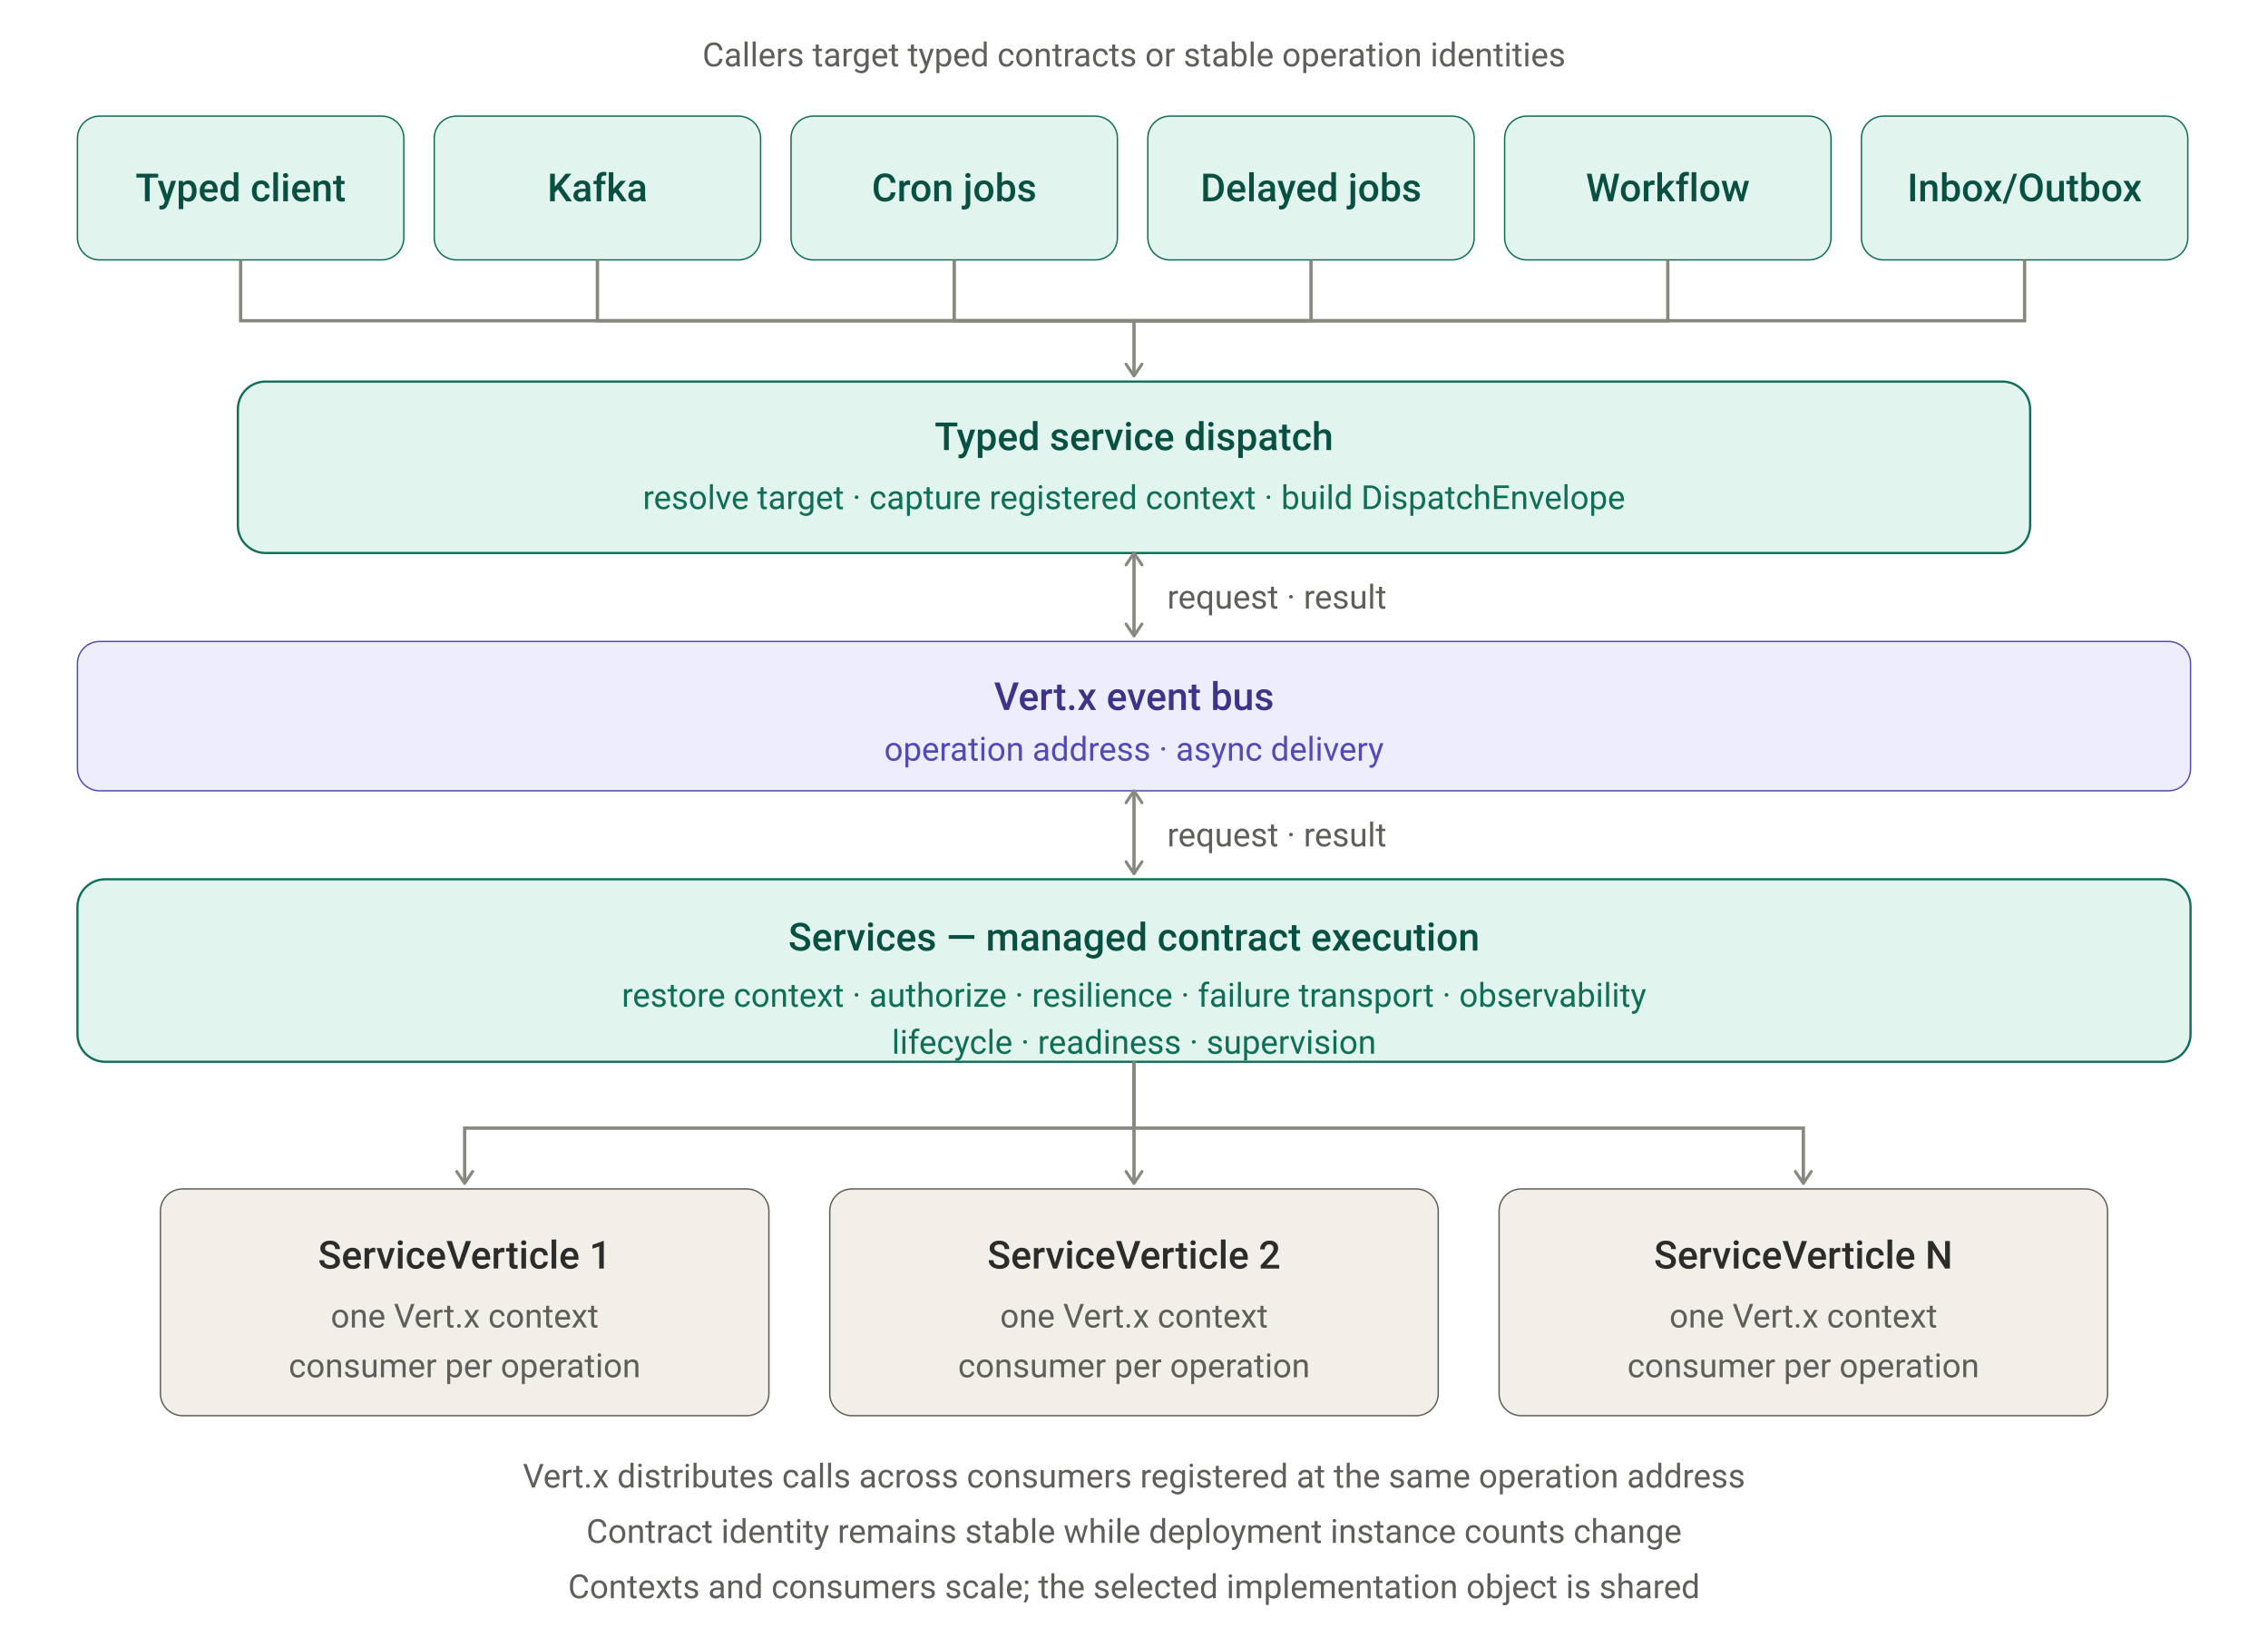
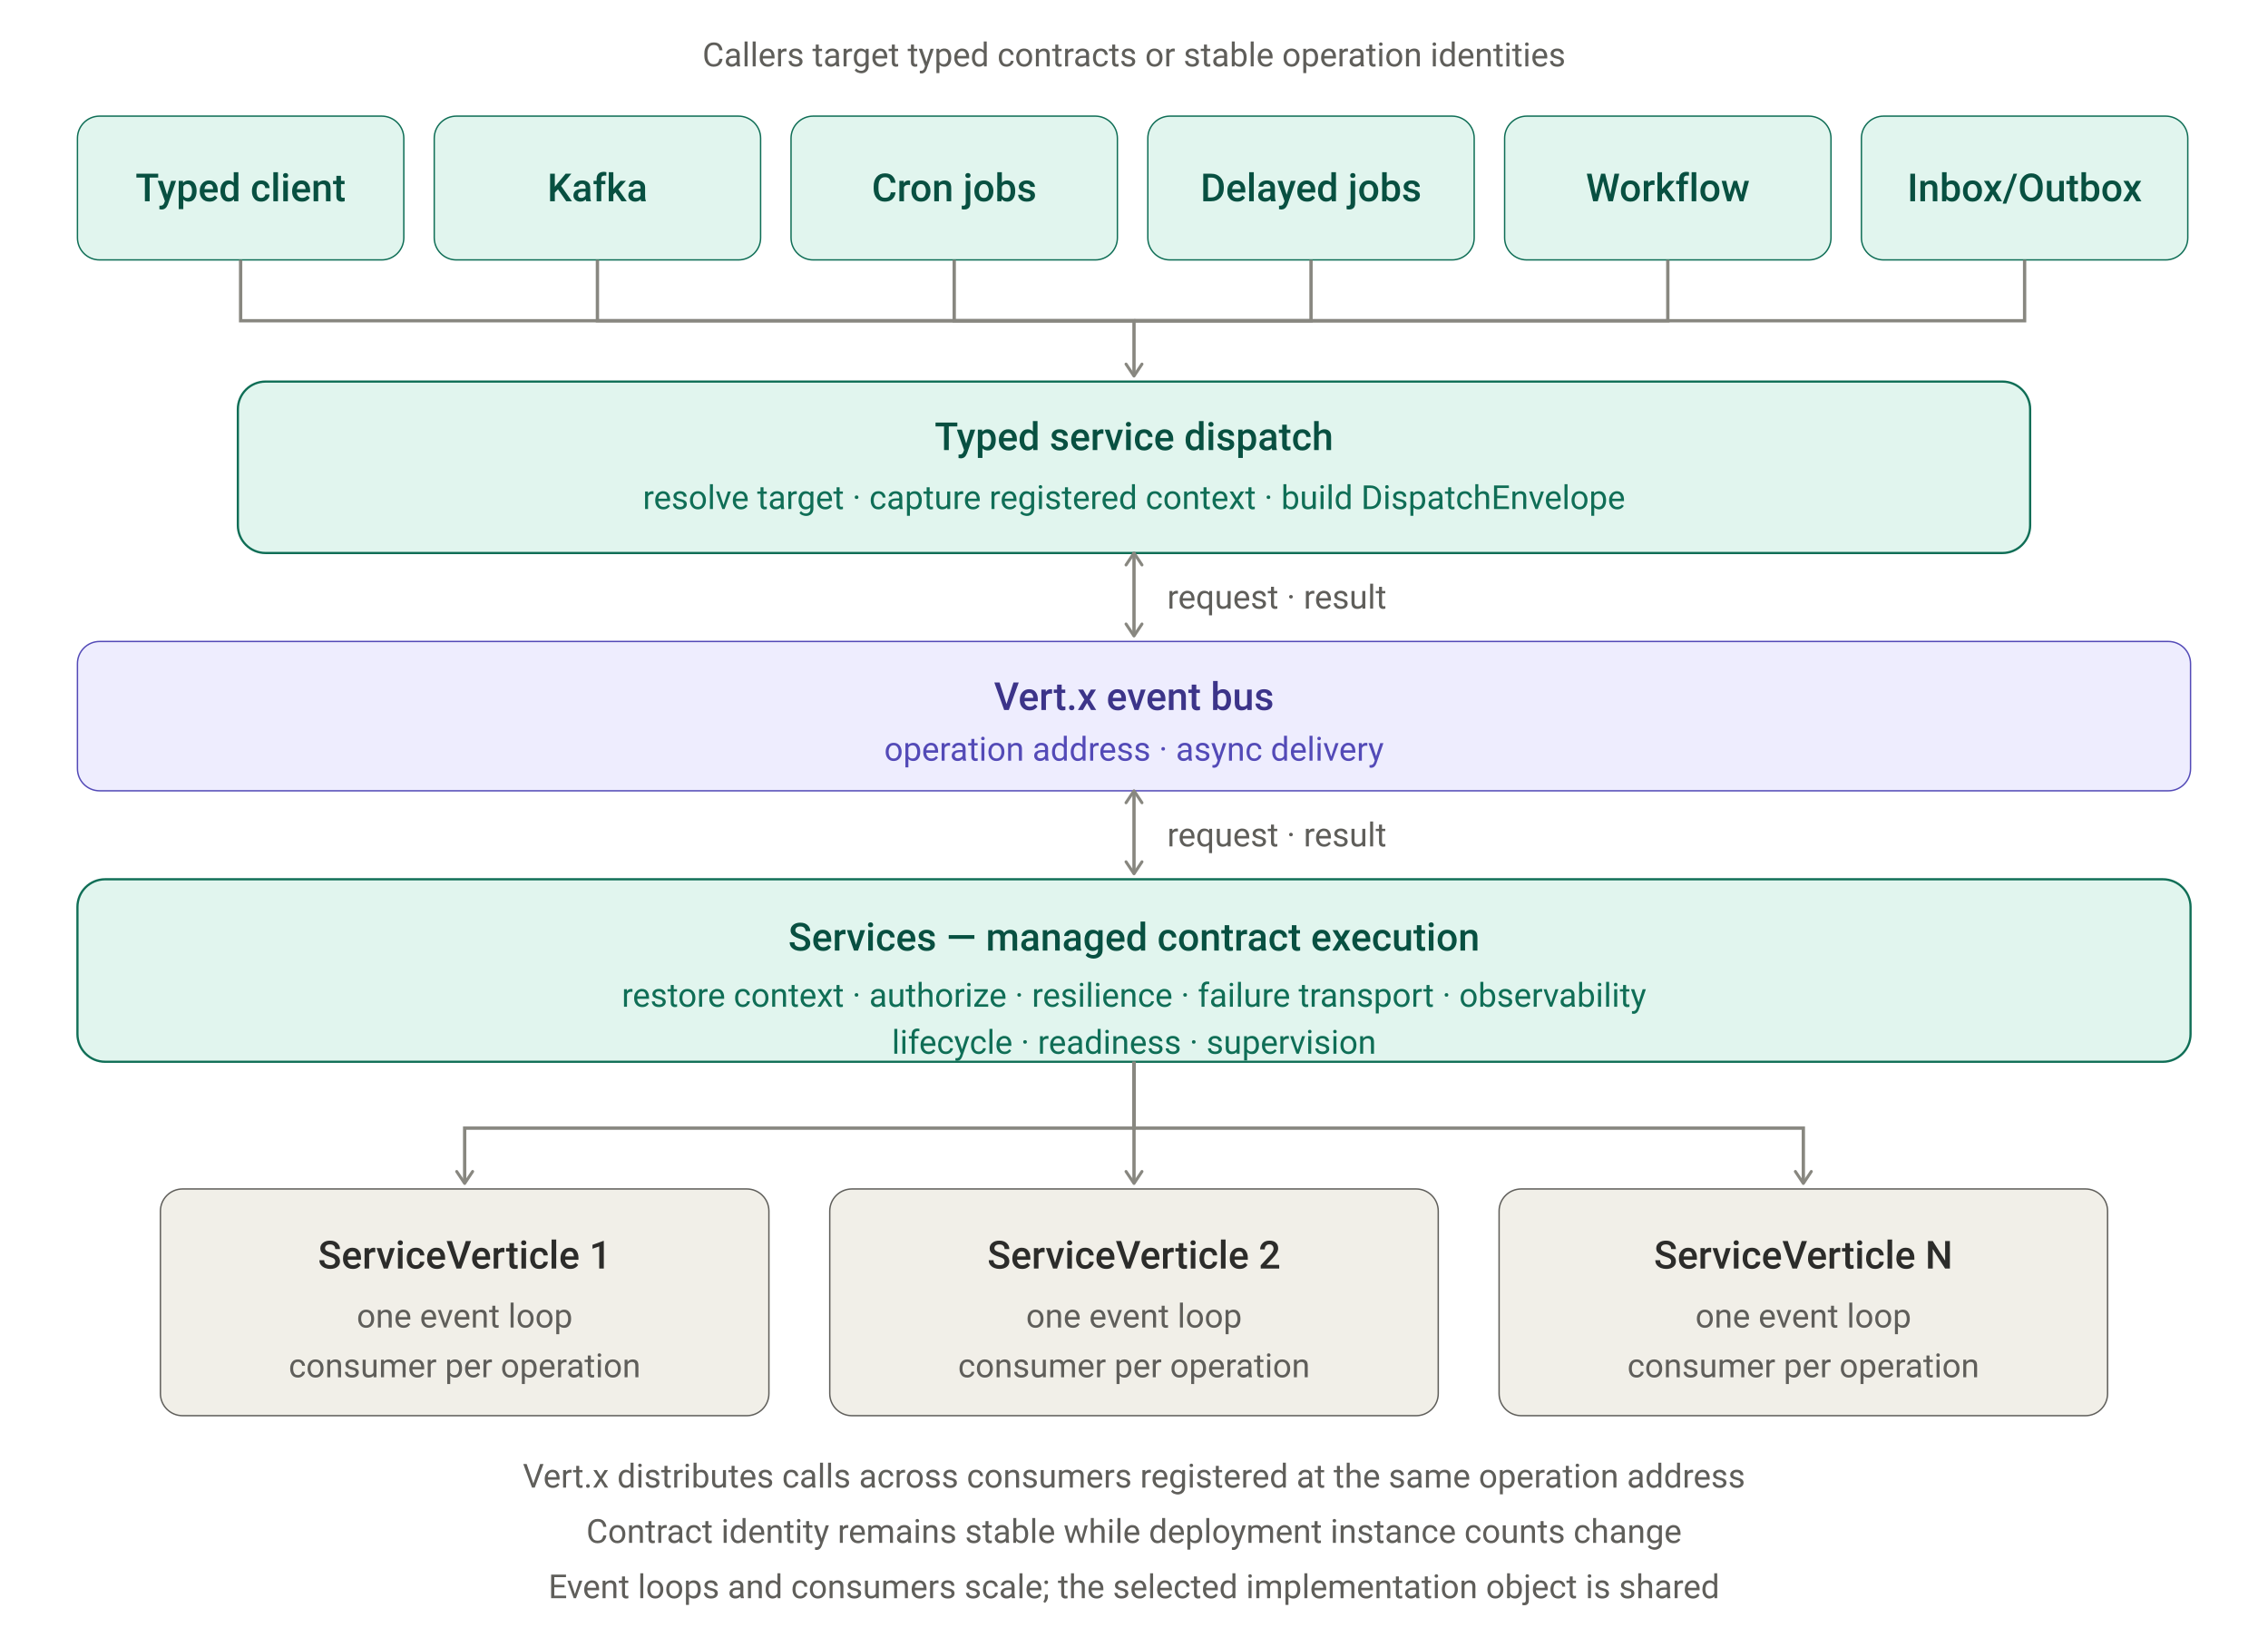
<svg xmlns="http://www.w3.org/2000/svg" width="100%" viewBox="0 0 820 592" role="img">
  <defs>
    <style>
text{font-family:-apple-system,BlinkMacSystemFont,"Segoe UI",Roboto,Helvetica,Arial,sans-serif;}
.title{font-size:14px;font-weight:500;}.sub{font-size:12px;font-weight:400;}.cap{font-size:12px;font-weight:400;fill:#5F5E5A;}.arrow{stroke:#888780;stroke-width:1.2;fill:none;}
.fill-gray{fill:#F1EFE8;stroke:#5F5E5A;}.gray-t{fill:#2C2C2A;}.gray-s{fill:#5F5E5A;}
.fill-teal{fill:#E1F5EE;stroke:#0F6E56;}.teal-t{fill:#085041;}.teal-s{fill:#0F6E56;}
.fill-purple{fill:#EEEDFE;stroke:#534AB7;}.purple-t{fill:#3C3489;}.purple-s{fill:#534AB7;}
@media (prefers-color-scheme:dark){
.cap{fill:#B4B2A9;}.arrow{stroke:#888780;}
.fill-gray{fill:#2C2C2A;stroke:#B4B2A9;}.gray-t{fill:#F1EFE8;}.gray-s{fill:#D3D1C7;}
.fill-teal{fill:#085041;stroke:#5DCAA5;}.teal-t{fill:#E1F5EE;}.teal-s{fill:#9FE1CB;}
.fill-purple{fill:#3C3489;stroke:#AFA9EC;}.purple-t{fill:#EEEDFE;}.purple-s{fill:#CECBF6;}
}
</style>
    <marker id="arrow" viewBox="0 0 10 10" refX="8" refY="5" markerWidth="6" markerHeight="6" orient="auto-start-reverse">
      <path d="M2 1L8 5L2 9" fill="none" stroke="context-stroke" stroke-width="1.5" stroke-linecap="round" stroke-linejoin="round" />
    </marker>
  </defs>
  <text class="cap" x="410" y="24" text-anchor="middle">Callers target typed contracts or stable operation identities</text>
  <g>
    <rect class="fill-teal" x="28" y="42" width="118" height="52" rx="8" stroke-width="0.5" />
    <text class="title teal-t" x="87" y="68" text-anchor="middle" dominant-baseline="central">Typed client</text>
  </g>
  <g>
    <rect class="fill-teal" x="157" y="42" width="118" height="52" rx="8" stroke-width="0.5" />
    <text class="title teal-t" x="216" y="68" text-anchor="middle" dominant-baseline="central">Kafka</text>
  </g>
  <g>
    <rect class="fill-teal" x="286" y="42" width="118" height="52" rx="8" stroke-width="0.5" />
    <text class="title teal-t" x="345" y="68" text-anchor="middle" dominant-baseline="central">Cron jobs</text>
  </g>
  <g>
    <rect class="fill-teal" x="415" y="42" width="118" height="52" rx="8" stroke-width="0.5" />
    <text class="title teal-t" x="474" y="68" text-anchor="middle" dominant-baseline="central">Delayed jobs</text>
  </g>
  <g>
    <rect class="fill-teal" x="544" y="42" width="118" height="52" rx="8" stroke-width="0.5" />
    <text class="title teal-t" x="603" y="68" text-anchor="middle" dominant-baseline="central">Workflow</text>
  </g>
  <g>
    <rect class="fill-teal" x="673" y="42" width="118" height="52" rx="8" stroke-width="0.5" />
    <text class="title teal-t" x="732" y="68" text-anchor="middle" dominant-baseline="central">Inbox/Outbox</text>
  </g>
  <path class="arrow" d="M87 94 L87 116 L410 116 L410 136" marker-end="url(#arrow)" />
  <path class="arrow" d="M216 94 L216 116 L410 116" />
  <path class="arrow" d="M345 94 L345 116 L410 116" />
  <path class="arrow" d="M474 94 L474 116 L410 116" />
  <path class="arrow" d="M603 94 L603 116 L410 116" />
  <path class="arrow" d="M732 94 L732 116 L410 116" />
  <g>
    <rect class="fill-teal" x="86" y="138" width="648" height="62" rx="10" stroke-width="0.8" />
    <text class="title teal-t" x="410" y="158" text-anchor="middle" dominant-baseline="central">Typed service dispatch</text>
    <text class="sub teal-s" x="410" y="180" text-anchor="middle" dominant-baseline="central">resolve target · capture registered context · build DispatchEnvelope</text>
  </g>
  <line class="arrow" x1="410" y1="200" x2="410" y2="230" marker-start="url(#arrow)" marker-end="url(#arrow)" />
  <text class="cap" x="422" y="216" dominant-baseline="central">request · result</text>
  <g>
    <rect class="fill-purple" x="28" y="232" width="764" height="54" rx="8" stroke-width="0.5" />
    <text class="title purple-t" x="410" y="252" text-anchor="middle" dominant-baseline="central">Vert.x event bus</text>
    <text class="sub purple-s" x="410" y="271" text-anchor="middle" dominant-baseline="central">operation address · async delivery</text>
  </g>
  <line class="arrow" x1="410" y1="286" x2="410" y2="316" marker-start="url(#arrow)" marker-end="url(#arrow)" />
  <text class="cap" x="422" y="302" dominant-baseline="central">request · result</text>
  <g>
    <rect class="fill-teal" x="28" y="318" width="764" height="66" rx="10" stroke-width="0.8" />
    <text class="title teal-t" x="410" y="339" text-anchor="middle" dominant-baseline="central">Services — managed contract execution</text>
    <text class="sub teal-s" x="410" y="360" text-anchor="middle" dominant-baseline="central">restore context · authorize · resilience · failure transport · observability</text>
    <text class="sub teal-s" x="410" y="377" text-anchor="middle" dominant-baseline="central">lifecycle · readiness · supervision</text>
  </g>
  <path class="arrow" d="M410 384 L410 408 L168 408 L168 428" marker-end="url(#arrow)" />
  <path class="arrow" d="M410 384 L410 428" marker-end="url(#arrow)" />
  <path class="arrow" d="M410 384 L410 408 L652 408 L652 428" marker-end="url(#arrow)" />
  <g>
    <rect class="fill-gray" x="58" y="430" width="220" height="82" rx="8" stroke-width="0.5" />
    <text class="title gray-t" x="168" y="454" text-anchor="middle" dominant-baseline="central">ServiceVerticle 1</text>
-     <text class="sub gray-s" x="168" y="476" text-anchor="middle" dominant-baseline="central">one Vert.x context</text>
+     <text class="sub gray-s" x="168" y="476" text-anchor="middle" dominant-baseline="central">one event loop</text>
    <text class="sub gray-s" x="168" y="494" text-anchor="middle" dominant-baseline="central">consumer per operation</text>
  </g>
  <g>
    <rect class="fill-gray" x="300" y="430" width="220" height="82" rx="8" stroke-width="0.5" />
    <text class="title gray-t" x="410" y="454" text-anchor="middle" dominant-baseline="central">ServiceVerticle 2</text>
-     <text class="sub gray-s" x="410" y="476" text-anchor="middle" dominant-baseline="central">one Vert.x context</text>
+     <text class="sub gray-s" x="410" y="476" text-anchor="middle" dominant-baseline="central">one event loop</text>
    <text class="sub gray-s" x="410" y="494" text-anchor="middle" dominant-baseline="central">consumer per operation</text>
  </g>
  <g>
    <rect class="fill-gray" x="542" y="430" width="220" height="82" rx="8" stroke-width="0.5" />
    <text class="title gray-t" x="652" y="454" text-anchor="middle" dominant-baseline="central">ServiceVerticle N</text>
-     <text class="sub gray-s" x="652" y="476" text-anchor="middle" dominant-baseline="central">one Vert.x context</text>
+     <text class="sub gray-s" x="652" y="476" text-anchor="middle" dominant-baseline="central">one event loop</text>
    <text class="sub gray-s" x="652" y="494" text-anchor="middle" dominant-baseline="central">consumer per operation</text>
  </g>
  <text class="cap" x="410" y="538" text-anchor="middle">Vert.x distributes calls across consumers registered at the same operation address</text>
  <text class="cap" x="410" y="558" text-anchor="middle">Contract identity remains stable while deployment instance counts change</text>
-   <text class="cap" x="410" y="578" text-anchor="middle">Contexts and consumers scale; the selected implementation object is shared</text>
+   <text class="cap" x="410" y="578" text-anchor="middle">Event loops and consumers scale; the selected implementation object is shared</text>
</svg>
